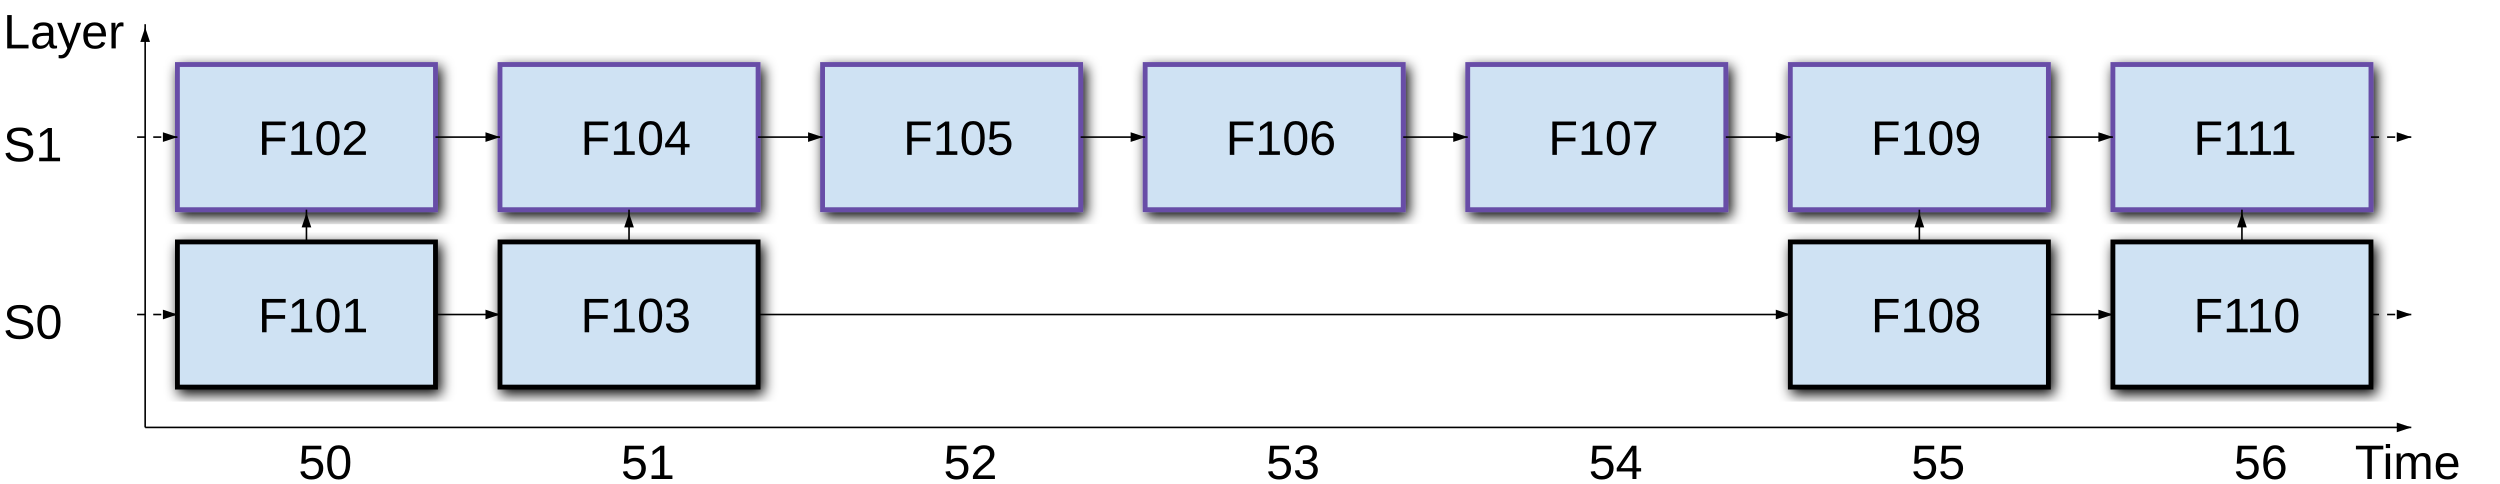
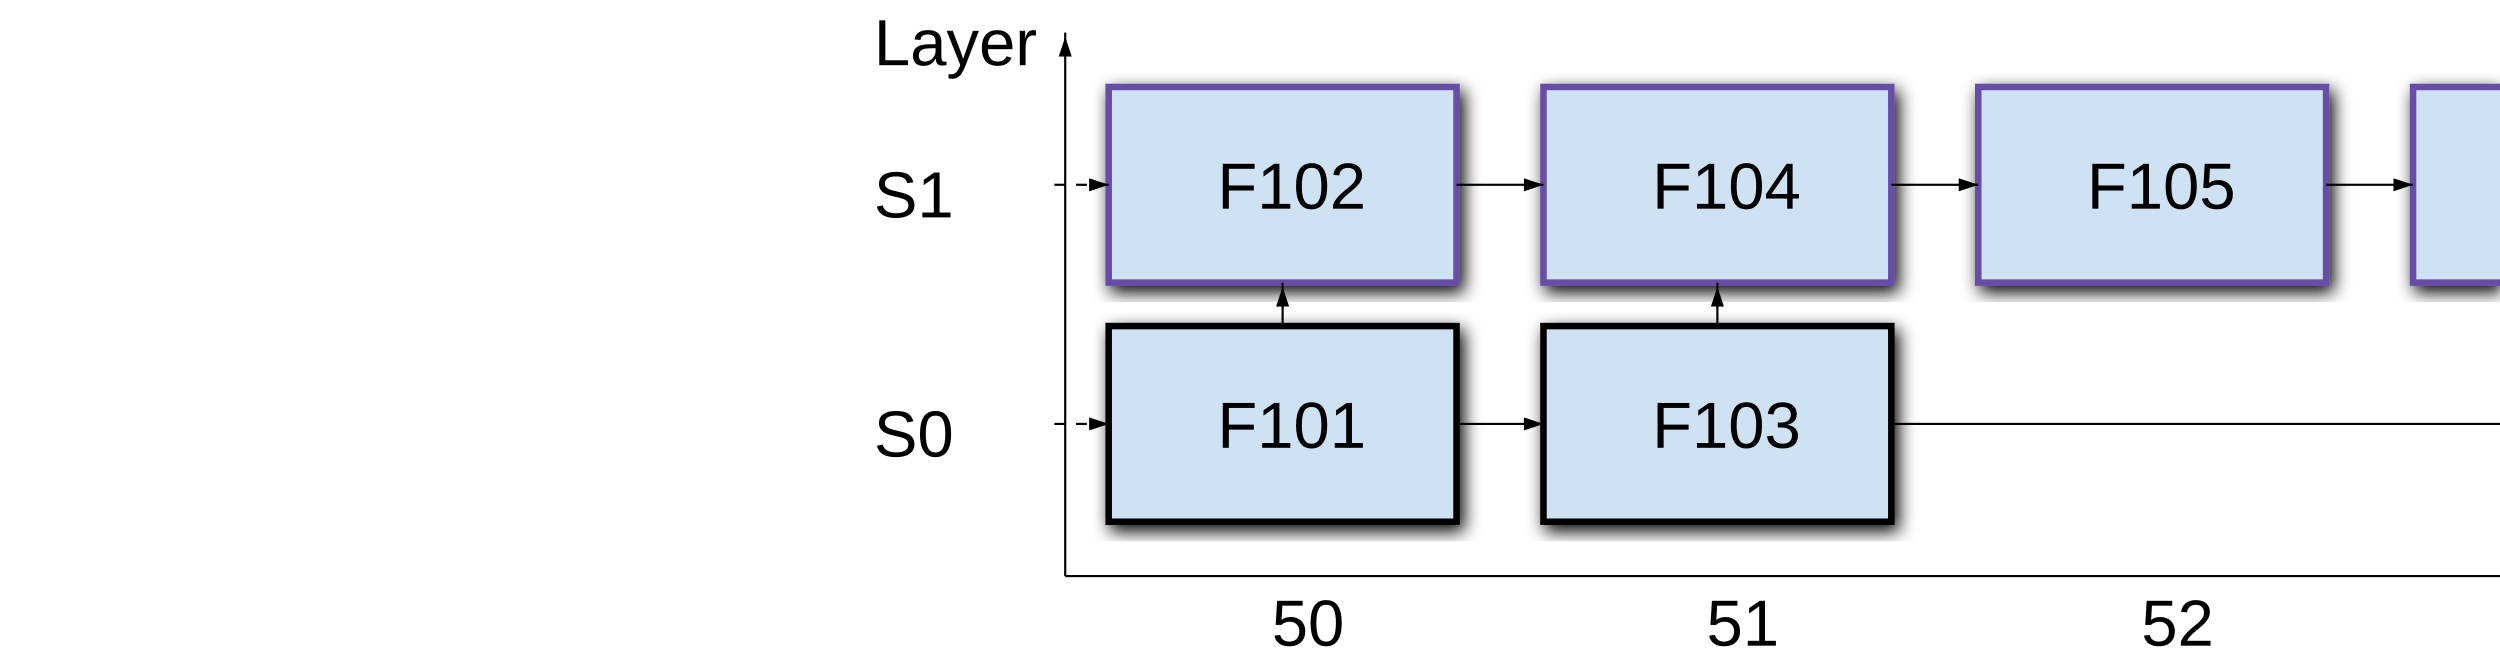
- <svg xmlns="http://www.w3.org/2000/svg" version="1.1" viewBox="0 0 1550 300">
+ <svg xmlns="http://www.w3.org/2000/svg" version="1.1" viewBox="-400 0 1150 300">
  <defs>
    <filter id="sh">
      <feGaussianBlur in="SourceAlpha" stdDeviation="4" />
      <feOffset dx="2" dy="3" />
      <feBlend in="SourceGraphic" />
    </filter>
  </defs>
  <rect x="110" y="150" width="160" height="90" style="fill:#cfe2f3;stroke-width:3;stroke:#000000" filter="url(#sh)" />
  <line x1="85" y1="195" x2="110" y2="195" style="stroke:#000000;stroke-width:1;stroke-dasharray:5,5" />
  <polygon points="110,195 101,192 101,198" />
  <rect x="110" y="40" width="160" height="90" style="fill:#cfe2f3;stroke-width:3;stroke:#674ea7" filter="url(#sh)" />
  <line x1="85" y1="85" x2="110" y2="85" style="stroke:#000000;stroke-width:1;stroke-dasharray:5,5" />
  <polygon points="110,85 101,82 101,88" />
  <line x1="190" y1="150" x2="190" y2="130" style="stroke:#000000;stroke-width:1" />
  <polygon points="190,132 187,141 193,141" />
  <rect x="310" y="150" width="160" height="90" style="fill:#cfe2f3;stroke-width:3;stroke:#000000" filter="url(#sh)" />
  <line x1="270" y1="195" x2="310" y2="195" style="stroke:#000000;stroke-width:1" />
  <polygon points="310,195 301,192 301,198" />
  <rect x="310" y="40" width="160" height="90" style="fill:#cfe2f3;stroke-width:3;stroke:#674ea7" filter="url(#sh)" />
  <line x1="270" y1="85" x2="310" y2="85" style="stroke:#000000;stroke-width:1" />
  <polygon points="310,85 301,82 301,88" />
  <line x1="390" y1="150" x2="390" y2="130" style="stroke:#000000;stroke-width:1" />
  <polygon points="390,132 387,141 393,141" />
  <rect x="510" y="40" width="160" height="90" style="fill:#cfe2f3;stroke-width:3;stroke:#674ea7" filter="url(#sh)" />
  <line x1="470" y1="85" x2="510" y2="85" style="stroke:#000000;stroke-width:1" />
  <polygon points="510,85 501,82 501,88" />
  <rect x="710" y="40" width="160" height="90" style="fill:#cfe2f3;stroke-width:3;stroke:#674ea7" filter="url(#sh)" />
  <line x1="670" y1="85" x2="710" y2="85" style="stroke:#000000;stroke-width:1" />
  <polygon points="710,85 701,82 701,88" />
  <rect x="910" y="40" width="160" height="90" style="fill:#cfe2f3;stroke-width:3;stroke:#674ea7" filter="url(#sh)" />
  <line x1="870" y1="85" x2="910" y2="85" style="stroke:#000000;stroke-width:1" />
  <polygon points="910,85 901,82 901,88" />
  <rect x="1110" y="150" width="160" height="90" style="fill:#cfe2f3;stroke-width:3;stroke:#000000" filter="url(#sh)" />
  <line x1="470" y1="195" x2="1110" y2="195" style="stroke:#000000;stroke-width:1" />
  <polygon points="1110,195 1101,192 1101,198" />
  <rect x="1110" y="40" width="160" height="90" style="fill:#cfe2f3;stroke-width:3;stroke:#674ea7" filter="url(#sh)" />
  <line x1="1070" y1="85" x2="1110" y2="85" style="stroke:#000000;stroke-width:1" />
  <polygon points="1110,85 1101,82 1101,88" />
  <line x1="1190" y1="150" x2="1190" y2="130" style="stroke:#000000;stroke-width:1" />
  <polygon points="1190,132 1187,141 1193,141" />
  <rect x="1310" y="150" width="160" height="90" style="fill:#cfe2f3;stroke-width:3;stroke:#000000" filter="url(#sh)" />
  <line x1="1270" y1="195" x2="1310" y2="195" style="stroke:#000000;stroke-width:1" />
  <polygon points="1310,195 1301,192 1301,198" />
  <rect x="1310" y="40" width="160" height="90" style="fill:#cfe2f3;stroke-width:3;stroke:#674ea7" filter="url(#sh)" />
  <line x1="1270" y1="85" x2="1310" y2="85" style="stroke:#000000;stroke-width:1" />
  <polygon points="1310,85 1301,82 1301,88" />
  <line x1="1390" y1="150" x2="1390" y2="130" style="stroke:#000000;stroke-width:1" />
  <polygon points="1390,132 1387,141 1393,141" />
  <line x1="1470" y1="195" x2="1495" y2="195" style="stroke:#000000;stroke-width:1;stroke-dasharray:5,5" />
  <polygon points="1495,195 1486,192 1486,198" />
  <line x1="1470" y1="85" x2="1495" y2="85" style="stroke:#000000;stroke-width:1;stroke-dasharray:5,5" />
  <polygon points="1495,85 1486,82 1486,88" />
  <line x1="90" y1="265" x2="1495" y2="265" style="stroke:#000000;stroke-width:1" />
  <polygon points="1495,265 1486,262 1486,268" />
  <line x1="90" y1="265" x2="90" y2="15" style="stroke:#000000;stroke-width:1" />
  <polygon points="90,17 87,26 93,26" />
  <text x="1460" y="297" font-family="Arial" font-size="30">Time<tspan x="185" y="297">50</tspan>
    <tspan x="385" y="297">51</tspan>
    <tspan x="585" y="297">52</tspan>
    <tspan x="785" y="297">53</tspan>
    <tspan x="985" y="297">54</tspan>
    <tspan x="1185" y="297">55</tspan>
    <tspan x="1385" y="297">56</tspan>
    <tspan x="2" y="30">Layer</tspan>
    <tspan x="2" y="210">S0</tspan>
    <tspan x="2" y="100">S1</tspan>
    <tspan x="160" y="206">F101</tspan>
    <tspan x="160" y="96">F102</tspan>
    <tspan x="360" y="206">F103</tspan>
    <tspan x="360" y="96">F104</tspan>
    <tspan x="560" y="96">F105</tspan>
    <tspan x="760" y="96">F106</tspan>
    <tspan x="960" y="96">F107</tspan>
    <tspan x="1160" y="206">F108</tspan>
    <tspan x="1160" y="96">F109</tspan>
    <tspan x="1360" y="206">F110</tspan>
    <tspan x="1360" y="96">F111</tspan>
  </text>
</svg>
